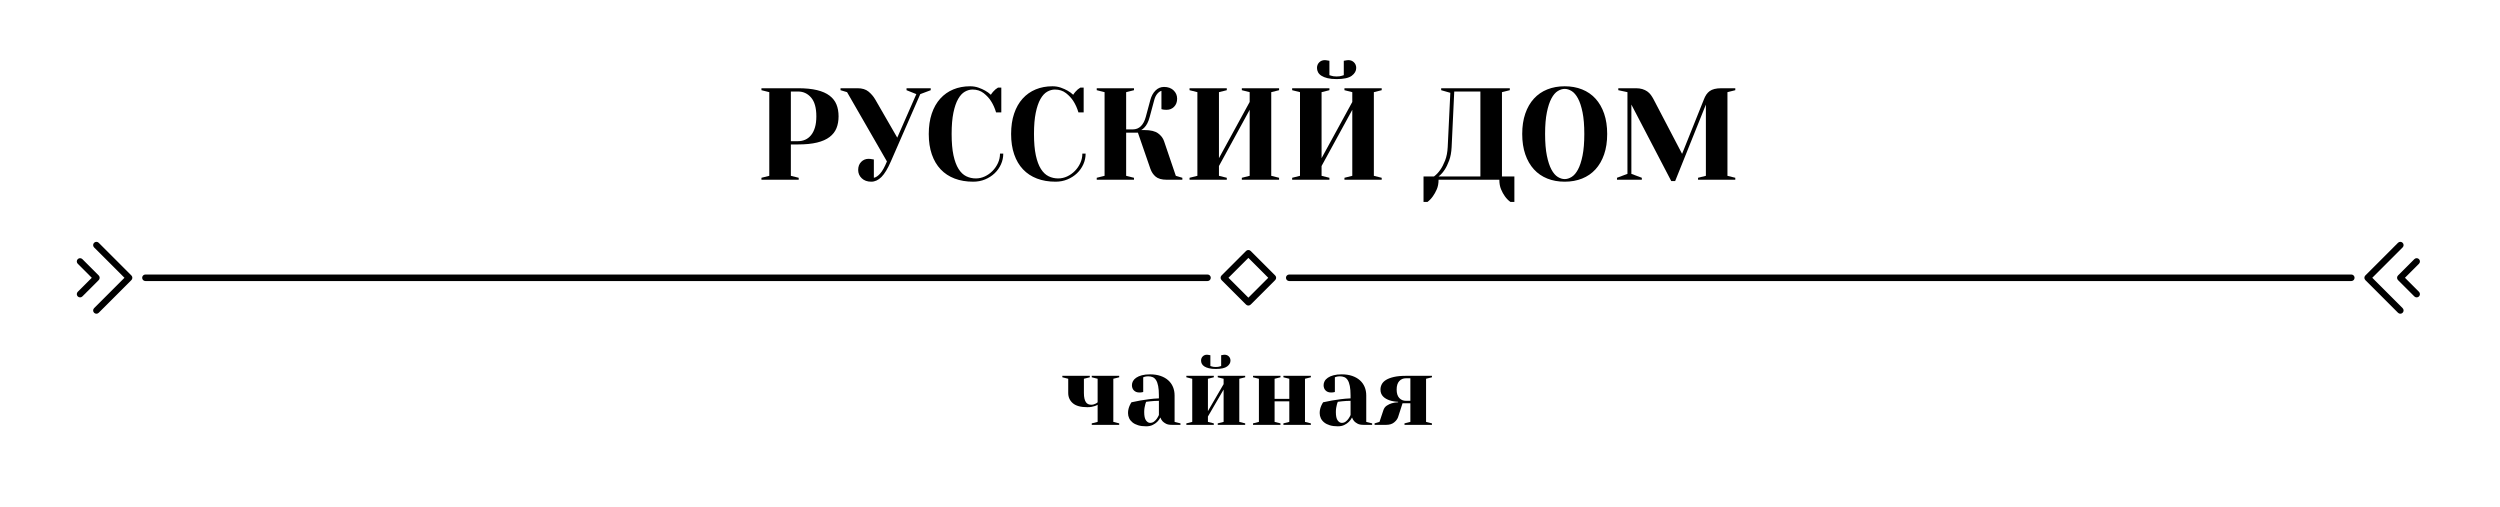
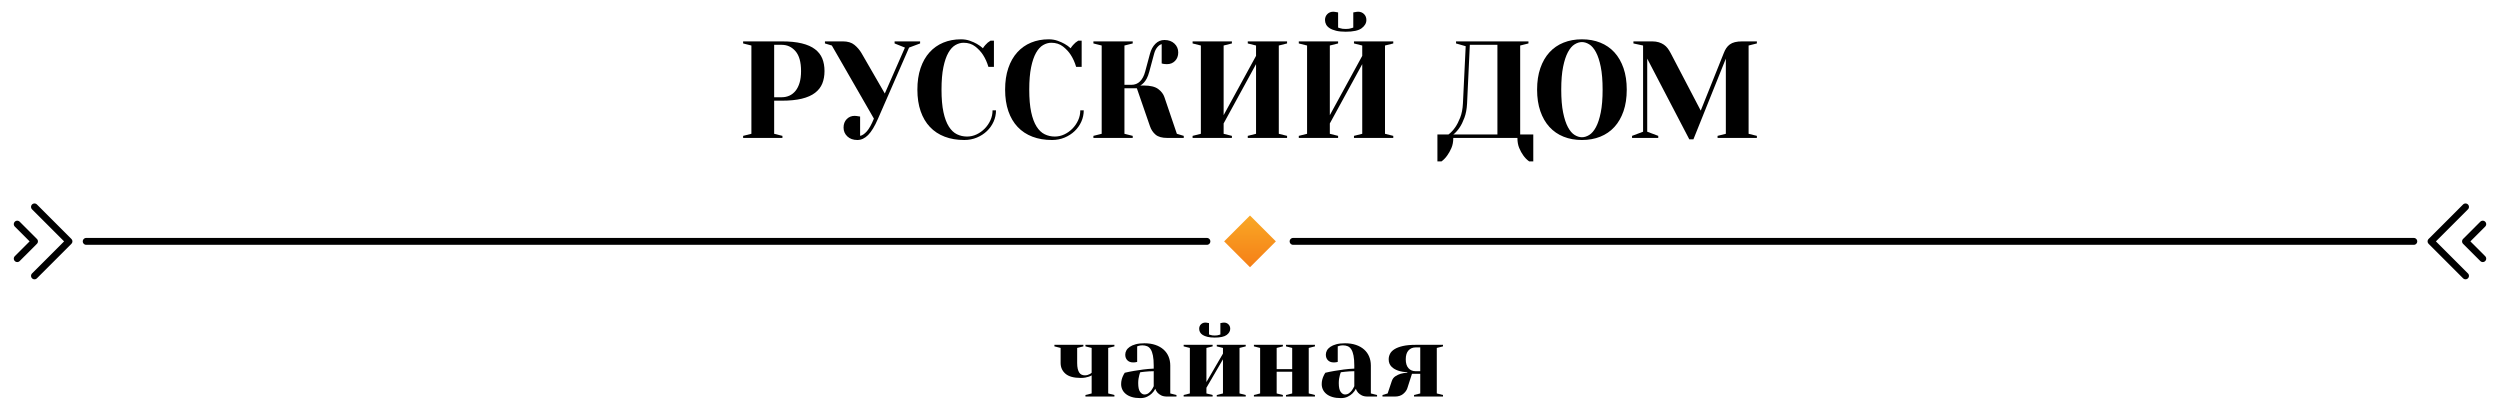
- <svg xmlns="http://www.w3.org/2000/svg" version="1.1" x="0px" y="0px" width="765px" height="155px" viewBox="0 0 765 155" enable-background="new 0 0 765 155" xml:space="preserve">
-   <g id="Слой_1">
-     <g>
-       <g>
-         <path d="M242.002,44.2v9.6l2.399,0.601V55h-11.399v-0.6l2.399-0.601V28.2     l-2.399-0.601V27h11.199c2.293,0,4.233,0.193,5.82,0.58     c1.586,0.387,2.866,0.953,3.84,1.699c0.973,0.748,1.674,1.647,2.1,2.701     c0.427,1.053,0.641,2.26,0.641,3.619c0,1.36-0.214,2.567-0.641,3.621     c-0.426,1.053-1.127,1.953-2.1,2.699c-0.974,0.747-2.254,1.314-3.84,1.7     c-1.587,0.387-3.527,0.58-5.82,0.58H242.002z M244.201,43.2     c0.801,0,1.541-0.153,2.221-0.46s1.273-0.773,1.779-1.4     c0.506-0.626,0.9-1.413,1.18-2.359c0.281-0.947,0.42-2.074,0.42-3.381     c0-2.586-0.533-4.5-1.6-5.74c-1.066-1.239-2.4-1.859-4-1.859h-2.199v15.2     H244.201z" />
-       </g>
-       <g>
-         <path d="M259.201,28.2l-2-0.601V27h5.199c1.414,0,2.533,0.34,3.361,1.02     c0.826,0.681,1.506,1.475,2.039,2.381l6.76,11.72l5.84-13.32l-3-1.2V27     h7.4v0.6l-3.199,1.2l-9,20.601c-0.961,2.213-1.92,3.8-2.881,4.76     c-0.959,0.96-2,1.439-3.119,1.439c-1.201,0-2.168-0.347-2.9-1.039     c-0.734-0.693-1.1-1.547-1.1-2.561s0.306-1.833,0.92-2.46     c0.613-0.626,1.373-0.94,2.279-0.94c0.213,0,0.406,0.014,0.58,0.041     c0.174,0.026,0.34,0.053,0.5,0.08c0.16,0.026,0.334,0.053,0.52,0.079v5.601     c0.613-0.106,1.261-0.541,1.941-1.301c0.68-0.76,1.365-1.992,2.059-3.699     L259.201,28.2z" />
-       </g>
-       <g>
-         <path d="M296.841,26.4c0.933,0,1.793,0.14,2.58,0.42     c0.786,0.279,1.46,0.58,2.021,0.9C302.107,28.094,302.693,28.52,303.201,29     c0.213-0.346,0.445-0.66,0.699-0.939c0.254-0.281,0.486-0.514,0.701-0.701     c0.266-0.213,0.532-0.399,0.799-0.56h1v7.601h-1.6     c-0.373-1.28-0.894-2.44-1.561-3.48c-0.56-0.88-1.307-1.686-2.239-2.42     c-0.935-0.732-2.067-1.1-3.399-1.1c-0.801,0-1.588,0.22-2.361,0.66     c-0.773,0.439-1.459,1.187-2.06,2.239c-0.6,1.054-1.079,2.454-1.44,4.2     c-0.359,1.747-0.539,3.914-0.539,6.5c0,2.613,0.186,4.787,0.56,6.52     c0.373,1.734,0.894,3.127,1.56,4.181c0.667,1.054,1.453,1.8,2.36,2.239     c0.906,0.44,1.88,0.66,2.921,0.66c0.959,0,1.879-0.206,2.76-0.619     c0.879-0.414,1.666-0.974,2.359-1.681c0.693-0.706,1.246-1.513,1.66-2.42     c0.413-0.906,0.62-1.866,0.62-2.88h1c0,1.146-0.233,2.24-0.7,3.279     c-0.467,1.041-1.113,1.955-1.939,2.74c-0.827,0.787-1.801,1.414-2.92,1.881     c-1.121,0.466-2.334,0.699-3.641,0.699c-2.107,0-4-0.32-5.68-0.959     c-1.68-0.641-3.107-1.58-4.28-2.82c-1.174-1.24-2.073-2.767-2.7-4.58     S284.201,43.347,284.201,41c0-2.346,0.307-4.426,0.92-6.24     c0.613-1.812,1.48-3.34,2.6-4.58c1.12-1.24,2.453-2.18,4-2.82     C293.268,26.721,294.975,26.4,296.841,26.4z" />
-       </g>
-       <g>
-         <path d="M322.041,26.4c0.934,0,1.793,0.14,2.58,0.42     c0.786,0.279,1.46,0.58,2.02,0.9C327.307,28.094,327.895,28.52,328.4,29     c0.214-0.346,0.447-0.66,0.701-0.939c0.252-0.281,0.486-0.514,0.699-0.701     c0.267-0.213,0.533-0.399,0.801-0.56h1v7.601h-1.601     c-0.374-1.28-0.894-2.44-1.56-3.48c-0.561-0.88-1.307-1.686-2.24-2.42     c-0.934-0.732-2.066-1.1-3.4-1.1c-0.8,0-1.586,0.22-2.359,0.66     c-0.773,0.439-1.461,1.187-2.061,2.239c-0.6,1.054-1.08,2.454-1.439,4.2     c-0.36,1.747-0.541,3.914-0.541,6.5c0,2.613,0.188,4.787,0.561,6.52     c0.373,1.734,0.893,3.127,1.561,4.181c0.666,1.054,1.453,1.8,2.359,2.239     c0.906,0.44,1.881,0.66,2.92,0.66c0.961,0,1.881-0.206,2.76-0.619     c0.881-0.414,1.667-0.974,2.36-1.681c0.693-0.706,1.247-1.513,1.66-2.42     c0.413-0.906,0.62-1.866,0.62-2.88h1c0,1.146-0.234,2.24-0.7,3.279     c-0.467,1.041-1.114,1.955-1.94,2.74c-0.826,0.787-1.799,1.414-2.92,1.881     c-1.119,0.466-2.334,0.699-3.64,0.699c-2.106,0-4-0.32-5.68-0.959     c-1.681-0.641-3.106-1.58-4.28-2.82s-2.074-2.767-2.699-4.58     c-0.627-1.813-0.941-3.894-0.941-6.24c0-2.346,0.307-4.426,0.921-6.24     c0.612-1.812,1.479-3.34,2.6-4.58s2.453-2.18,4-2.82     C318.467,26.721,320.174,26.4,322.041,26.4z" />
-       </g>
-       <g>
-         <path d="M350.201,39.8c1.893,0,3.293,0.341,4.199,1.021s1.507,1.474,1.801,2.38     l3.6,10.6l2,0.601V55h-4.8c-1.493,0-2.614-0.312-3.36-0.939     s-1.293-1.447-1.64-2.461l-3.8-11h-3.6v13.2l2.399,0.601V55h-11.399v-0.6     l2.399-0.601V28.2l-2.399-0.601V27h11.399v0.6l-2.399,0.601v11.399h2     c1.013,0,1.853-0.332,2.52-1C349.787,37.934,350.281,37,350.602,35.8l1.399-5.2     c0.32-1.199,0.847-2.166,1.58-2.899s1.606-1.101,2.62-1.101     c1.199,0,2.166,0.348,2.9,1.041c0.732,0.693,1.1,1.547,1.1,2.56     c0,1.014-0.307,1.833-0.92,2.46s-1.374,0.939-2.28,0.939     c-0.214,0-0.42-0.006-0.62-0.02c-0.199-0.014-0.367-0.033-0.5-0.061     c-0.187-0.025-0.347-0.066-0.48-0.119v-5.601     c-0.426,0.106-0.846,0.4-1.26,0.88c-0.413,0.48-0.727,1.12-0.939,1.92     l-1.4,5.2c-0.213,0.8-0.459,1.46-0.74,1.979     C350.781,38.3,350.494,38.707,350.201,39c-0.32,0.347-0.654,0.613-1,0.8H350.201     z" />
-       </g>
-       <g>
-         <path d="M364,27.6V27h11.4v0.6L373,28.2v20.2l9.4-17.2v-3L380,27.6V27     h11.4v0.6L389,28.2v25.6l2.4,0.601V55H380v-0.6l2.4-0.601V33.6     L373,50.8v3l2.4,0.601V55H364v-0.6l2.4-0.601V28.2L364,27.6z" />
-       </g>
-       <g>
-         <path d="M395.4,27.6V27h11.4v0.6l-2.4,0.601v20.2l9.4-17.2v-3     l-2.4-0.601V27h11.4v0.6l-2.4,0.601v25.6l2.4,0.601V55h-11.4v-0.6     l2.4-0.601V33.6l-9.4,17.2v3l2.4,0.601V55h-11.4v-0.6l2.4-0.601     V28.2L395.4,27.6z M409,23.4c0.693,0,1.233-0.074,1.621-0.221     c0.386-0.146,0.579-0.206,0.579-0.18v-4.4     c0.16-0.025,0.32-0.053,0.479-0.08c0.134-0.025,0.281-0.053,0.441-0.08     c0.159-0.025,0.319-0.039,0.479-0.039c0.692,0,1.267,0.227,1.72,0.68     S415,20.107,415,20.8c0,0.907-0.453,1.7-1.359,2.38     c-0.907,0.68-2.454,1.021-4.641,1.021c-1.094,0-2.02-0.093-2.779-0.28     c-0.76-0.186-1.381-0.434-1.86-0.74s-0.827-0.666-1.04-1.08     C403.106,21.688,403,21.254,403,20.8c0-0.692,0.227-1.267,0.68-1.72     s1.027-0.68,1.721-0.68c0.133,0,0.286,0.014,0.46,0.039     c0.173,0.027,0.326,0.055,0.46,0.08c0.16,0.027,0.32,0.055,0.48,0.08V23     c0-0.026,0.193,0.033,0.58,0.18C407.767,23.326,408.307,23.4,409,23.4z" />
-       </g>
-       <g>
-         <path d="M438.799,54c0.721-0.533,1.374-1.227,1.961-2.08     c0.506-0.72,0.986-1.652,1.439-2.8C442.652,47.974,442.92,46.6,443,45     l0.799-16.6L441,27.6V27h21v0.6l-2.4,0.601V54h3.8v7.8h-1.2     c-0.666-0.479-1.24-1.067-1.72-1.76c-0.427-0.587-0.813-1.294-1.16-2.12     S458.799,56.12,458.799,55h-18.6c0,1.12-0.18,2.094-0.539,2.92     c-0.361,0.826-0.754,1.533-1.181,2.12c-0.479,0.692-1.04,1.28-1.681,1.76     h-1.199V54H438.799z M444.199,45c-0.08,1.6-0.334,2.974-0.76,4.12     c-0.427,1.147-0.88,2.08-1.359,2.8c-0.561,0.854-1.188,1.547-1.881,2.08H453V28     h-8L444.199,45z" />
-       </g>
-       <g>
-         <path d="M491.799,41c0,2.347-0.312,4.427-0.939,6.24s-1.506,3.34-2.641,4.58     c-1.133,1.24-2.5,2.18-4.1,2.82c-1.6,0.639-3.373,0.959-5.32,0.959     c-1.946,0-3.719-0.32-5.319-0.959c-1.601-0.641-2.967-1.58-4.101-2.82     c-1.133-1.24-2.014-2.767-2.639-4.58c-0.627-1.813-0.941-3.894-0.941-6.24     c0-2.346,0.314-4.426,0.941-6.24c0.625-1.812,1.506-3.34,2.639-4.58     c1.134-1.24,2.5-2.18,4.101-2.82c1.601-0.639,3.373-0.959,5.319-0.959     c1.947,0,3.721,0.32,5.32,0.959C485.719,28,487.086,28.939,488.219,30.18     c1.135,1.24,2.014,2.768,2.641,4.58C491.486,36.574,491.799,38.654,491.799,41z      M484.799,41c0-2.641-0.18-4.846-0.539-6.62     c-0.359-1.772-0.826-3.192-1.4-4.26c-0.574-1.066-1.221-1.82-1.939-2.261     c-0.721-0.439-1.428-0.659-2.121-0.659s-1.399,0.22-2.119,0.659     c-0.721,0.44-1.367,1.194-1.939,2.261c-0.574,1.067-1.041,2.487-1.4,4.26     C472.979,36.154,472.799,38.359,472.799,41s0.181,4.847,0.541,6.62     c0.359,1.773,0.826,3.194,1.4,4.26c0.572,1.067,1.219,1.82,1.939,2.261     c0.72,0.439,1.426,0.659,2.119,0.659s1.4-0.22,2.121-0.659     c0.719-0.44,1.365-1.193,1.939-2.261c0.574-1.065,1.041-2.486,1.4-4.26     S484.799,43.641,484.799,41z" />
-       </g>
-       <g>
-         <path d="M531,27v0.6l-2.4,0.601v25.6L531,54.4V55h-11.4v-0.6L522,53.8V32     l-9.4,23.4h-1.2L499.199,32v21.2l3.2,1.2V55h-7.6v-0.6L498,53.2v-25     l-2.801-0.601V27h5.4c0.746,0,1.4,0.087,1.96,0.26     c0.56,0.174,1.053,0.407,1.48,0.7c0.426,0.294,0.793,0.647,1.1,1.06     c0.307,0.414,0.593,0.874,0.86,1.381l8.72,16.68l6.68-16.68     c0.213-0.561,0.46-1.047,0.74-1.461c0.28-0.412,0.62-0.766,1.02-1.06     c0.4-0.293,0.894-0.513,1.48-0.659C525.226,27.074,525.946,27,526.8,27H531z" />
-       </g>
-     </g>
-     <g>
-       <g>
-         <path d="M335.875,115.9l-1.799-0.45V115h8.399v0.45l-1.8,0.45v13.199     l1.8,0.45V130h-8.399v-0.45l1.799-0.45v-5.25     c-0.24,0.16-0.52,0.291-0.84,0.391c-0.279,0.1-0.615,0.186-1.005,0.255     c-0.39,0.07-0.825,0.104-1.305,0.104c-2.021,0-3.501-0.404-4.44-1.215     C327.346,122.575,326.875,121.53,326.875,120.25v-4.35l-1.799-0.45V115h8.399v0.45     l-1.8,0.45V120.25c0,0.68,0.055,1.25,0.164,1.71     c0.11,0.46,0.26,0.83,0.451,1.11c0.189,0.279,0.424,0.479,0.705,0.6     c0.279,0.12,0.589,0.18,0.93,0.18c0.26,0,0.51-0.034,0.75-0.104     c0.24-0.069,0.449-0.155,0.63-0.255c0.22-0.1,0.409-0.23,0.569-0.391     V115.9z" />
-       </g>
-       <g>
-         <path d="M351.926,114.55c1.199,0,2.265,0.161,3.194,0.479     c0.931,0.32,1.715,0.766,2.354,1.336c0.641,0.57,1.125,1.25,1.455,2.039     c0.33,0.791,0.496,1.656,0.496,2.596v8.1l1.799,0.45V130h-2.699     c-0.721,0-1.301-0.115-1.74-0.346c-0.439-0.229-0.79-0.484-1.05-0.764     c-0.3-0.34-0.521-0.721-0.66-1.141c-0.261,0.521-0.59,0.971-0.989,1.35     c-0.341,0.341-0.791,0.65-1.351,0.93c-0.56,0.281-1.229,0.421-2.011,0.421     c-0.939,0-1.754-0.104-2.444-0.315c-0.69-0.21-1.265-0.5-1.726-0.869     c-0.459-0.371-0.805-0.801-1.034-1.291c-0.23-0.489-0.345-1.015-0.345-1.574     c0-0.461,0.049-0.885,0.149-1.275s0.22-0.734,0.36-1.035     c0.16-0.359,0.34-0.689,0.539-0.99c0.841-0.199,1.73-0.379,2.671-0.539     c0.8-0.141,1.7-0.275,2.7-0.406c1-0.129,2.01-0.214,3.029-0.254V121     c0-1.16-0.074-2.119-0.225-2.88c-0.15-0.76-0.365-1.36-0.645-1.8     c-0.281-0.439-0.626-0.745-1.035-0.916c-0.41-0.169-0.875-0.254-1.396-0.254     c-0.22,0-0.42,0.015-0.601,0.045c-0.18,0.029-0.34,0.064-0.479,0.104     c-0.16,0.06-0.3,0.11-0.42,0.15v4.5     c-0.14,0.04-0.271,0.07-0.39,0.09c-0.12,0.021-0.246,0.035-0.375,0.045     c-0.131,0.011-0.275,0.015-0.436,0.015c-0.68,0-1.225-0.205-1.635-0.615     c-0.41-0.409-0.615-0.954-0.615-1.635c0-0.42,0.105-0.824,0.315-1.215     c0.21-0.39,0.54-0.739,0.989-1.05c0.451-0.31,1.025-0.56,1.726-0.75     S350.945,114.55,351.926,114.55z M350.725,122.95     c-0.119,0.26-0.22,0.56-0.299,0.899c-0.08,0.281-0.15,0.611-0.211,0.99     c-0.06,0.381-0.09,0.801-0.09,1.26c0,1.2,0.186,2.051,0.555,2.551     c0.371,0.5,0.785,0.75,1.246,0.75c0.459,0,0.854-0.125,1.185-0.375     s0.604-0.525,0.825-0.825c0.26-0.36,0.49-0.761,0.689-1.2v-4.35     c-0.46,0-0.92,0.015-1.38,0.045c-0.46,0.029-0.88,0.064-1.26,0.104     C351.545,122.859,351.125,122.91,350.725,122.95z" />
-       </g>
-       <g>
-         <path d="M372.625,115.45V115h8.4v0.45l-1.801,0.45v13.199l1.801,0.45V130H372.625     v-0.45l1.801-0.45v-9.899l-4.801,8.25v1.649l1.801,0.45V130h-8.4v-0.45     l1.8-0.45v-13.199l-1.8-0.45V115h8.4v0.45L369.625,115.9v9.899l4.801-8.25     v-1.649L372.625,115.45z M372.025,112.3c0.52,0,0.925-0.055,1.215-0.165     c0.289-0.109,0.436-0.154,0.436-0.135v-3.3     c0.119-0.021,0.239-0.04,0.359-0.06c0.1-0.021,0.21-0.041,0.33-0.061     s0.24-0.03,0.359-0.03c0.521,0,0.95,0.171,1.291,0.511     c0.34,0.34,0.51,0.77,0.51,1.289c0,0.681-0.34,1.275-1.02,1.785     c-0.681,0.51-1.841,0.766-3.48,0.766c-0.82,0-1.516-0.07-2.085-0.211     c-0.57-0.139-1.035-0.324-1.396-0.555c-0.359-0.229-0.62-0.5-0.779-0.81     c-0.16-0.31-0.24-0.635-0.24-0.976c0-0.52,0.17-0.949,0.51-1.289     s0.77-0.511,1.29-0.511c0.1,0,0.215,0.011,0.345,0.03     s0.245,0.04,0.346,0.061c0.119,0.02,0.24,0.039,0.359,0.06V112     c0-0.02,0.145,0.025,0.436,0.135C371.1,112.245,371.505,112.3,372.025,112.3     z" />
-       </g>
-       <g>
-         <path d="M392.725,115.45V115H401.125v0.45l-1.8,0.45v13.199l1.8,0.45V130h-8.4     v-0.45l1.801-0.45v-6.3h-4.5v6.3l1.8,0.45V130h-8.399v-0.45l1.799-0.45     v-13.199l-1.799-0.45V115h8.399v0.45l-1.8,0.45v6.149h4.5v-6.149     L392.725,115.45z" />
-       </g>
-       <g>
-         <path d="M410.574,114.55c1.201,0,2.266,0.161,3.195,0.479     c0.93,0.32,1.715,0.766,2.355,1.336c0.64,0.57,1.125,1.25,1.455,2.039     c0.33,0.791,0.494,1.656,0.494,2.596v8.1l1.801,0.45V130h-2.7     c-0.72,0-1.3-0.115-1.74-0.346c-0.44-0.229-0.79-0.484-1.05-0.764     c-0.301-0.34-0.521-0.721-0.66-1.141c-0.26,0.521-0.59,0.971-0.99,1.35     c-0.34,0.341-0.79,0.65-1.35,0.93c-0.561,0.281-1.23,0.421-2.01,0.421     c-0.94,0-1.756-0.104-2.445-0.315c-0.689-0.21-1.266-0.5-1.725-0.869     c-0.461-0.371-0.806-0.801-1.035-1.291c-0.23-0.489-0.346-1.015-0.346-1.574     c0-0.461,0.051-0.885,0.15-1.275s0.22-0.734,0.359-1.035     c0.16-0.359,0.34-0.689,0.541-0.99c0.84-0.199,1.729-0.379,2.67-0.539     c0.799-0.141,1.699-0.275,2.699-0.406c1-0.129,2.011-0.214,3.031-0.254V121     c0-1.16-0.076-2.119-0.226-2.88c-0.149-0.76-0.365-1.36-0.646-1.8     c-0.279-0.439-0.625-0.745-1.035-0.916c-0.41-0.169-0.875-0.254-1.395-0.254     c-0.221,0-0.42,0.015-0.6,0.045c-0.18,0.029-0.341,0.064-0.48,0.104     c-0.16,0.06-0.3,0.11-0.42,0.15v4.5c-0.141,0.04-0.27,0.07-0.391,0.09     c-0.119,0.021-0.244,0.035-0.375,0.045c-0.129,0.011-0.274,0.015-0.434,0.015     c-0.681,0-1.227-0.205-1.636-0.615c-0.41-0.409-0.614-0.954-0.614-1.635     c0-0.42,0.104-0.824,0.314-1.215c0.21-0.39,0.54-0.739,0.99-1.05     c0.449-0.31,1.024-0.56,1.725-0.75     C408.754,114.645,409.595,114.55,410.574,114.55z M409.375,122.95     c-0.12,0.26-0.221,0.56-0.301,0.899c-0.08,0.281-0.149,0.611-0.209,0.99     c-0.061,0.381-0.09,0.801-0.09,1.26c0,1.2,0.184,2.051,0.555,2.551     c0.369,0.5,0.784,0.75,1.244,0.75c0.461,0,0.855-0.125,1.186-0.375     s0.604-0.525,0.824-0.825c0.26-0.36,0.49-0.761,0.691-1.2v-4.35     c-0.461,0-0.921,0.015-1.381,0.045c-0.46,0.029-0.881,0.064-1.26,0.104     C410.194,122.859,409.774,122.91,409.375,122.95z" />
-       </g>
-       <g>
-         <path d="M427.824,122.95c-1-0.04-1.9-0.2-2.699-0.479     c-0.341-0.121-0.671-0.271-0.99-0.451c-0.32-0.18-0.61-0.399-0.87-0.66     c-0.261-0.26-0.465-0.564-0.615-0.914c-0.149-0.35-0.225-0.766-0.225-1.245     c0-0.56,0.13-1.095,0.39-1.604c0.26-0.511,0.695-0.955,1.305-1.336     c0.61-0.379,1.415-0.685,2.416-0.914c1-0.23,2.229-0.346,3.689-0.346h7.95     v0.45L436.375,115.9v13.199l1.8,0.45V130h-8.4v-0.45l1.8-0.45v-5.699     h-2.399l-1.351,4.199C427.625,128.2,427.219,128.75,426.609,129.25s-1.405,0.75-2.385,0.75     H420.625v-0.45l1.5-0.45L423.324,125.5c0.2-0.6,0.545-1.061,1.035-1.38     s0.995-0.56,1.516-0.72c0.6-0.18,1.25-0.28,1.949-0.301V122.95z      M431.574,122.65V115.75h-1.35c-0.84,0-1.525,0.29-2.055,0.87     c-0.53,0.58-0.795,1.44-0.795,2.58s0.265,2,0.795,2.579     c0.529,0.581,1.215,0.871,2.055,0.871H431.574z" />
-       </g>
-     </g>
-     <g>
-       <path d="M734.5,96c-0.256,0-0.512-0.098-0.707-0.293l-10-10    c-0.391-0.391-0.391-1.023,0-1.414l10-10c0.391-0.391,1.023-0.391,1.414,0    s0.391,1.023,0,1.414L725.914,85l9.293,9.293c0.391,0.391,0.391,1.023,0,1.414    C735.012,95.902,734.756,96,734.5,96z" />
-     </g>
-     <g>
-       <path d="M369.5,86h-325c-0.553,0-1-0.447-1-1s0.447-1,1-1h325c0.553,0,1,0.447,1,1S370.053,86,369.5,86z" />
-     </g>
-     <g>
-       <path d="M719.5,86h-325c-0.553,0-1-0.447-1-1s0.447-1,1-1h325c0.553,0,1,0.447,1,1S720.053,86,719.5,86z" />
-     </g>
-     <g>
-       <path d="M29.5,96.001c-0.256,0-0.512-0.098-0.707-0.293    c-0.391-0.391-0.391-1.023,0-1.414l9.293-9.293l-9.293-9.293    c-0.391-0.391-0.391-1.023,0-1.414s1.023-0.391,1.414,0l10,10    c0.391,0.391,0.391,1.023,0,1.414l-10,10C30.012,95.903,29.756,96.001,29.5,96.001z" />
-     </g>
-     <g>
-       <path d="M739.5,91c-0.256,0-0.512-0.098-0.707-0.293l-5-5c-0.391-0.391-0.391-1.023,0-1.414    l5-5c0.391-0.391,1.023-0.391,1.414,0s0.391,1.023,0,1.414L735.914,85l4.293,4.293    c0.391,0.391,0.391,1.023,0,1.414C740.012,90.902,739.756,91,739.5,91z" />
-     </g>
-     <g>
-       <path d="M24.5,91c-0.256,0-0.512-0.098-0.707-0.293c-0.391-0.391-0.391-1.023,0-1.414    L28.086,85l-4.293-4.293c-0.391-0.391-0.391-1.023,0-1.414s1.023-0.391,1.414,0l5,5    c0.391,0.391,0.391,1.023,0,1.414l-5,5C25.012,90.902,24.756,91,24.5,91z" />
-     </g>
-     <g>
-       <path d="M382,93.5c-0.256,0-0.512-0.098-0.707-0.293l-7.5-7.5    c-0.391-0.391-0.391-1.023,0-1.414l7.5-7.5c0.391-0.391,1.023-0.391,1.414,0l7.5,7.5    c0.391,0.391,0.391,1.023,0,1.414l-7.5,7.5C382.512,93.402,382.256,93.5,382,93.5z M375.914,85    L382,91.086L388.086,85L382,78.914L375.914,85z" />
-     </g>
+ <svg xmlns="http://www.w3.org/2000/svg" version="1.1" id="Слой_1" x="0px" y="0px" width="725px" height="120px" viewBox="0 0 725 120" enable-background="new 0 0 725 120" xml:space="preserve">
+   <g>
+     <path d="M224.506,29.2v9.6l2.399,0.6V40h-11.399v-0.6l2.399-0.6V13.2   l-2.399-0.6V12h11.199c2.293,0,4.233,0.194,5.82,0.58   c1.586,0.387,2.866,0.954,3.84,1.7c0.973,0.747,1.674,1.647,2.1,2.7   c0.427,1.054,0.641,2.26,0.641,3.62s-0.214,2.567-0.641,3.62   c-0.426,1.054-1.127,1.954-2.1,2.7c-0.974,0.747-2.254,1.314-3.84,1.7   c-1.587,0.387-3.527,0.58-5.82,0.58H224.506z M226.705,28.2   c0.801,0,1.541-0.153,2.221-0.46s1.273-0.773,1.779-1.4   c0.506-0.626,0.9-1.413,1.18-2.36c0.281-0.946,0.42-2.073,0.42-3.38   c0-2.586-0.533-4.5-1.6-5.74c-1.066-1.24-2.4-1.86-4-1.86h-2.199v15.2   H226.705z" />
+     <path d="M241.232,13.2l-2-0.6V12h5.2c1.413,0,2.533,0.34,3.36,1.02   c0.826,0.68,1.506,1.474,2.04,2.38l6.76,11.72l5.84-13.32l-3-1.2V12   h7.4v0.6l-3.2,1.2l-9,20.6c-0.96,2.214-1.92,3.8-2.88,4.76   s-2,1.44-3.12,1.44c-1.2,0-2.167-0.347-2.9-1.04   c-0.733-0.693-1.1-1.546-1.1-2.56c0-1.013,0.307-1.833,0.92-2.46   c0.613-0.626,1.373-0.94,2.28-0.94c0.213,0,0.406,0.014,0.579,0.04   c0.174,0.027,0.341,0.054,0.5,0.08c0.16,0.027,0.334,0.054,0.521,0.08v5.6   c0.613-0.106,1.261-0.54,1.94-1.3c0.68-0.76,1.366-1.993,2.06-3.7   L241.232,13.2z" />
+     <path d="M278.68,11.4c0.934,0,1.793,0.14,2.58,0.42   c0.787,0.28,1.461,0.58,2.021,0.9C283.946,13.094,284.533,13.52,285.04,14   c0.214-0.346,0.446-0.66,0.7-0.94c0.253-0.28,0.486-0.513,0.7-0.7   c0.267-0.213,0.532-0.4,0.8-0.56h1v7.6h-1.6   c-0.374-1.28-0.895-2.44-1.561-3.48c-0.561-0.88-1.307-1.686-2.24-2.42   c-0.934-0.733-2.066-1.1-3.399-1.1c-0.8,0-1.587,0.22-2.36,0.66   s-1.46,1.187-2.061,2.24c-0.6,1.054-1.079,2.454-1.439,4.2   c-0.359,1.747-0.54,3.914-0.54,6.5c0,2.614,0.187,4.787,0.56,6.52   c0.373,1.734,0.894,3.127,1.561,4.18c0.666,1.054,1.453,1.8,2.359,2.24   s1.881,0.66,2.921,0.66c0.96,0,1.88-0.207,2.76-0.62   c0.88-0.413,1.667-0.973,2.36-1.68c0.693-0.706,1.246-1.513,1.66-2.42   c0.412-0.906,0.619-1.866,0.619-2.88h1c0,1.147-0.233,2.24-0.699,3.28   c-0.467,1.04-1.114,1.954-1.94,2.74c-0.827,0.787-1.8,1.414-2.92,1.88   s-2.334,0.7-3.64,0.7c-2.107,0-4-0.32-5.68-0.96   c-1.681-0.64-3.107-1.58-4.281-2.82c-1.174-1.24-2.073-2.766-2.699-4.58   c-0.627-1.813-0.94-3.894-0.94-6.24c0-2.346,0.307-4.426,0.921-6.24   c0.612-1.813,1.479-3.34,2.6-4.58c1.119-1.24,2.453-2.18,4-2.82   C275.106,11.72,276.813,11.4,278.68,11.4z" />
+     <path d="M304.124,11.4c0.933,0,1.793,0.14,2.58,0.42   c0.786,0.28,1.46,0.58,2.021,0.9C309.391,13.094,309.977,13.52,310.484,14   c0.213-0.346,0.445-0.66,0.699-0.94c0.254-0.28,0.486-0.513,0.701-0.7   c0.266-0.213,0.532-0.4,0.799-0.56h1v7.6h-1.6   c-0.373-1.28-0.894-2.44-1.561-3.48c-0.56-0.88-1.307-1.686-2.239-2.42   c-0.935-0.733-2.067-1.1-3.399-1.1c-0.801,0-1.588,0.22-2.361,0.66   s-1.459,1.187-2.06,2.24c-0.6,1.054-1.079,2.454-1.44,4.2   c-0.359,1.747-0.539,3.914-0.539,6.5c0,2.614,0.186,4.787,0.56,6.52   c0.373,1.734,0.894,3.127,1.56,4.18c0.667,1.054,1.453,1.8,2.36,2.24   c0.906,0.44,1.88,0.66,2.921,0.66c0.959,0,1.879-0.207,2.76-0.62   c0.879-0.413,1.666-0.973,2.359-1.68c0.693-0.706,1.246-1.513,1.66-2.42   c0.413-0.906,0.62-1.866,0.62-2.88h1c0,1.147-0.233,2.24-0.7,3.28   c-0.467,1.04-1.113,1.954-1.939,2.74c-0.827,0.787-1.801,1.414-2.92,1.88   c-1.121,0.466-2.334,0.7-3.641,0.7c-2.107,0-4-0.32-5.68-0.96   C297.725,39,296.297,38.06,295.124,36.82c-1.174-1.24-2.073-2.766-2.7-4.58   S291.484,28.347,291.484,26c0-2.346,0.307-4.426,0.92-6.24   c0.613-1.813,1.48-3.34,2.6-4.58c1.12-1.24,2.453-2.18,4-2.82   C300.551,11.72,302.258,11.4,304.124,11.4z" />
+     <path d="M331.688,24.8c1.894,0,3.293,0.34,4.2,1.02   c0.906,0.68,1.507,1.474,1.8,2.38l3.601,10.6l2,0.6V40h-4.8   c-1.494,0-2.614-0.313-3.36-0.94c-0.747-0.626-1.294-1.446-1.64-2.46   l-3.801-11h-3.6v13.2l2.4,0.6V40h-11.4v-0.6l2.4-0.6V13.2   l-2.4-0.6V12h11.4v0.6l-2.4,0.6v11.4h2c1.014,0,1.854-0.333,2.52-1   c0.666-0.667,1.16-1.6,1.48-2.8l1.4-5.2   c0.32-1.2,0.846-2.167,1.58-2.9c0.732-0.733,1.605-1.1,2.619-1.1   c1.2,0,2.166,0.347,2.9,1.04c0.732,0.694,1.1,1.547,1.1,2.56   c0,1.014-0.307,1.833-0.92,2.46c-0.613,0.627-1.373,0.94-2.279,0.94   c-0.215,0-0.42-0.006-0.621-0.02c-0.199-0.013-0.366-0.033-0.5-0.06   c-0.186-0.026-0.346-0.066-0.479-0.12v-5.6   c-0.427,0.107-0.847,0.4-1.26,0.88s-0.728,1.12-0.94,1.92l-1.399,5.2   c-0.214,0.8-0.46,1.46-0.74,1.98S331.98,23.707,331.688,24   c-0.32,0.347-0.653,0.614-1,0.8H331.688z" />
+     <path d="M345.852,12.6V12h11.4v0.6l-2.4,0.6v20.2l9.4-17.2v-3   l-2.4-0.6V12h11.4v0.6l-2.4,0.6v25.6l2.4,0.6V40h-11.4v-0.6   l2.4-0.6v-20.2l-9.4,17.2v3l2.4,0.6V40h-11.4v-0.6l2.4-0.6   V13.2L345.852,12.6z" />
+     <path d="M376.65,12.6V12h11.4v0.6l-2.4,0.6v20.2l9.4-17.2v-3   l-2.4-0.6V12h11.4v0.6l-2.4,0.6v25.6l2.4,0.6V40h-11.4v-0.6   l2.4-0.6v-20.2l-9.4,17.2v3l2.4,0.6V40h-11.4v-0.6l2.4-0.6   V13.2L376.65,12.6z M390.251,8.4c0.692,0,1.233-0.073,1.62-0.22   S392.451,7.974,392.451,8V3.6c0.16-0.026,0.32-0.053,0.479-0.08   c0.134-0.026,0.28-0.053,0.44-0.08c0.16-0.026,0.32-0.04,0.48-0.04   c0.692,0,1.266,0.227,1.719,0.68c0.453,0.454,0.681,1.027,0.681,1.72   c0,0.907-0.454,1.7-1.36,2.38c-0.906,0.68-2.453,1.02-4.64,1.02   c-1.094,0-2.021-0.093-2.78-0.28c-0.76-0.186-1.38-0.433-1.859-0.74   c-0.48-0.307-0.827-0.667-1.041-1.08c-0.213-0.413-0.319-0.846-0.319-1.3   c0-0.693,0.226-1.266,0.68-1.72c0.453-0.453,1.026-0.68,1.72-0.68   c0.134,0,0.287,0.014,0.461,0.04c0.173,0.027,0.326,0.054,0.459,0.08   c0.16,0.027,0.32,0.054,0.48,0.08V8c0-0.026,0.193,0.034,0.58,0.18   S389.557,8.4,390.251,8.4z" />
+     <path d="M420.051,39c0.72-0.533,1.373-1.226,1.959-2.08   c0.507-0.72,0.986-1.653,1.441-2.8C423.904,32.974,424.17,31.6,424.25,30   l0.801-16.6L422.25,12.6V12h21v0.6l-2.399,0.6V39h3.8v7.8h-1.199   c-0.668-0.48-1.24-1.067-1.721-1.76c-0.427-0.587-0.814-1.294-1.16-2.12   c-0.347-0.827-0.52-1.8-0.52-2.92h-18.6c0,1.12-0.181,2.093-0.541,2.92   c-0.359,0.826-0.754,1.533-1.18,2.12c-0.48,0.693-1.04,1.28-1.68,1.76   h-1.2V39H420.051z M425.451,30c-0.08,1.6-0.334,2.974-0.761,4.12   c-0.427,1.147-0.88,2.08-1.36,2.8c-0.56,0.854-1.187,1.547-1.879,2.08   H434.25V13h-8L425.451,30z" />
+     <path d="M471.758,26c0,2.347-0.312,4.427-0.939,6.24s-1.506,3.34-2.641,4.58   c-1.133,1.24-2.5,2.18-4.1,2.82c-1.6,0.64-3.373,0.96-5.32,0.96   c-1.946,0-3.719-0.32-5.319-0.96c-1.601-0.64-2.967-1.58-4.101-2.82   c-1.133-1.24-2.014-2.766-2.639-4.58c-0.627-1.813-0.941-3.894-0.941-6.24   c0-2.346,0.314-4.426,0.941-6.24c0.625-1.813,1.506-3.34,2.639-4.58   c1.134-1.24,2.5-2.18,4.101-2.82c1.601-0.64,3.373-0.96,5.319-0.96   c1.947,0,3.721,0.32,5.32,0.96c1.6,0.64,2.967,1.58,4.1,2.82   c1.135,1.24,2.014,2.767,2.641,4.58C471.445,21.574,471.758,23.654,471.758,26z    M464.758,26c0-2.64-0.18-4.846-0.539-6.62   c-0.359-1.773-0.826-3.193-1.4-4.26c-0.574-1.066-1.221-1.82-1.939-2.26   c-0.721-0.44-1.428-0.66-2.121-0.66s-1.399,0.22-2.119,0.66   c-0.721,0.44-1.367,1.194-1.939,2.26c-0.574,1.067-1.041,2.487-1.4,4.26   c-0.36,1.774-0.541,3.98-0.541,6.62s0.181,4.847,0.541,6.62   c0.359,1.773,0.826,3.194,1.4,4.26c0.572,1.067,1.219,1.82,1.939,2.26   c0.72,0.44,1.426,0.66,2.119,0.66s1.4-0.22,2.121-0.66   c0.719-0.44,1.365-1.193,1.939-2.26c0.574-1.066,1.041-2.486,1.4-4.26   S464.758,28.64,464.758,26z" />
+     <path d="M509.494,12v0.6l-2.4,0.6v25.6l2.4,0.6V40H498.094v-0.6   l2.4-0.6V17L491.094,40.4h-1.199L477.693,17v21.2l3.201,1.2V40h-7.6v-0.6   l3.199-1.2v-25l-2.801-0.6V12h5.4c0.746,0,1.4,0.087,1.961,0.26   c0.559,0.174,1.053,0.407,1.48,0.7c0.426,0.294,0.793,0.647,1.1,1.06   c0.307,0.414,0.592,0.874,0.859,1.38l8.721,16.68l6.68-16.68   c0.213-0.56,0.459-1.046,0.74-1.46c0.279-0.413,0.619-0.766,1.02-1.06   c0.4-0.293,0.893-0.513,1.48-0.66C503.721,12.074,504.441,12,505.295,12H509.494z" />
  </g>
-   <g id="specctr" display="none">
-     <g id="Text_Properties" display="inline">
- 	</g>
-     <g id="Dimensions" display="inline">
- 	</g>
-     <g id="Object_Properties" display="inline">
- 	</g>
+   <g>
+     <path d="M316.579,100.9l-1.8-0.45V100h8.4v0.45l-1.801,0.45v13.2l1.801,0.45   V115h-8.4v-0.45l1.8-0.45v-5.25c-0.24,0.16-0.521,0.29-0.84,0.39   c-0.28,0.1-0.615,0.185-1.005,0.255c-0.391,0.07-0.825,0.105-1.305,0.105   c-2.021,0-3.501-0.405-4.44-1.215c-0.94-0.81-1.41-1.854-1.41-3.135v-4.35   l-1.8-0.45V100h8.4v0.45l-1.801,0.45V105.25c0,0.68,0.055,1.25,0.165,1.71   c0.11,0.46,0.26,0.83,0.45,1.11c0.189,0.28,0.425,0.48,0.705,0.6   c0.279,0.12,0.59,0.18,0.93,0.18c0.26,0,0.51-0.035,0.75-0.105   c0.24-0.07,0.45-0.155,0.631-0.255c0.219-0.1,0.409-0.23,0.569-0.39   V100.9z" />
+     <path d="M331.879,99.55c1.2,0,2.266,0.161,3.195,0.48   c0.93,0.32,1.715,0.765,2.354,1.335c0.64,0.57,1.125,1.25,1.455,2.04   c0.33,0.791,0.495,1.655,0.495,2.595v8.1l1.8,0.45V115h-2.7   c-0.72,0-1.3-0.115-1.74-0.345c-0.439-0.229-0.789-0.484-1.049-0.765   c-0.301-0.34-0.521-0.72-0.66-1.14c-0.261,0.521-0.59,0.97-0.99,1.35   c-0.34,0.34-0.791,0.65-1.35,0.93c-0.561,0.28-1.23,0.42-2.011,0.42   c-0.94,0-1.755-0.105-2.444-0.315c-0.69-0.21-1.266-0.5-1.726-0.87   s-0.806-0.8-1.034-1.29c-0.23-0.49-0.346-1.015-0.346-1.575   c0-0.46,0.05-0.885,0.15-1.275c0.1-0.39,0.219-0.735,0.359-1.035   c0.16-0.36,0.34-0.69,0.54-0.99c0.841-0.2,1.729-0.38,2.671-0.54   c0.799-0.14,1.699-0.275,2.699-0.405c1-0.129,2.01-0.214,3.03-0.255V106   c0-1.16-0.075-2.12-0.226-2.88c-0.149-0.76-0.365-1.36-0.645-1.8   c-0.28-0.439-0.625-0.745-1.035-0.915c-0.41-0.169-0.875-0.255-1.395-0.255   c-0.221,0-0.42,0.015-0.601,0.045c-0.18,0.03-0.341,0.065-0.479,0.105   c-0.16,0.06-0.301,0.11-0.42,0.15v4.5c-0.141,0.04-0.271,0.07-0.391,0.09   c-0.119,0.02-0.245,0.035-0.375,0.045c-0.13,0.01-0.275,0.015-0.435,0.015   c-0.681,0-1.226-0.205-1.636-0.615c-0.41-0.41-0.614-0.955-0.614-1.635   c0-0.42,0.104-0.825,0.315-1.215c0.209-0.39,0.539-0.739,0.989-1.05   c0.45-0.31,1.024-0.56,1.726-0.75C330.059,99.645,330.898,99.55,331.879,99.55z    M330.679,107.95c-0.12,0.26-0.22,0.56-0.3,0.9   c-0.08,0.28-0.15,0.61-0.21,0.99c-0.06,0.38-0.09,0.8-0.09,1.26   c0,1.2,0.185,2.05,0.555,2.55c0.37,0.5,0.784,0.75,1.245,0.75   c0.46,0,0.855-0.125,1.186-0.375c0.33-0.25,0.604-0.525,0.824-0.825   c0.26-0.36,0.49-0.76,0.69-1.2v-4.35c-0.46,0-0.921,0.015-1.38,0.045   c-0.461,0.03-0.881,0.065-1.26,0.105   C331.498,107.86,331.078,107.91,330.679,107.95z" />
+     <path d="M352.861,100.45V100h8.4v0.45l-1.801,0.45v13.2l1.801,0.45V115h-8.4   v-0.45l1.8-0.45v-9.9l-4.8,8.25v1.65l1.8,0.45V115h-8.399v-0.45   l1.799-0.45v-13.2l-1.799-0.45V100h8.399v0.45l-1.8,0.45v9.9l4.8-8.25   v-1.65L352.861,100.45z M352.262,97.3c0.52,0,0.924-0.055,1.215-0.165   c0.289-0.109,0.435-0.154,0.435-0.135v-3.3   c0.12-0.02,0.239-0.04,0.36-0.06c0.1-0.02,0.209-0.04,0.33-0.06   c0.119-0.02,0.239-0.03,0.359-0.03c0.52,0,0.949,0.17,1.29,0.51   c0.34,0.34,0.511,0.77,0.511,1.29c0,0.68-0.341,1.275-1.021,1.785   c-0.681,0.51-1.841,0.765-3.479,0.765c-0.82,0-1.516-0.07-2.086-0.21   c-0.57-0.14-1.035-0.325-1.395-0.555c-0.36-0.229-0.621-0.5-0.78-0.81   c-0.16-0.31-0.239-0.635-0.239-0.975c0-0.52,0.169-0.95,0.51-1.29   c0.34-0.34,0.77-0.51,1.289-0.51c0.1,0,0.215,0.011,0.346,0.03   c0.129,0.02,0.244,0.04,0.345,0.06c0.12,0.02,0.24,0.04,0.36,0.06V97   c0-0.02,0.145,0.025,0.435,0.135C351.336,97.245,351.74,97.3,352.262,97.3z" />
+     <path d="M372.934,100.45V100h8.4v0.45l-1.801,0.45v13.2l1.801,0.45V115h-8.4   v-0.45l1.8-0.45v-6.3h-4.5v6.3l1.8,0.45V115h-8.399v-0.45l1.8-0.45   v-13.2l-1.8-0.45V100h8.399v0.45l-1.8,0.45v6.15h4.5v-6.15L372.934,100.45z   " />
+     <path d="M390.049,99.55c1.199,0,2.265,0.161,3.194,0.48   c0.931,0.32,1.715,0.765,2.354,1.335c0.641,0.57,1.125,1.25,1.455,2.04   c0.33,0.791,0.496,1.655,0.496,2.595v8.1l1.799,0.45V115h-2.699   c-0.721,0-1.301-0.115-1.74-0.345c-0.439-0.229-0.79-0.484-1.05-0.765   c-0.3-0.34-0.521-0.72-0.66-1.14c-0.261,0.521-0.59,0.97-0.989,1.35   c-0.341,0.34-0.791,0.65-1.351,0.93c-0.56,0.28-1.229,0.42-2.011,0.42   c-0.939,0-1.754-0.105-2.444-0.315c-0.69-0.21-1.265-0.5-1.726-0.87   c-0.459-0.37-0.805-0.8-1.034-1.29c-0.23-0.49-0.345-1.015-0.345-1.575   c0-0.46,0.049-0.885,0.149-1.275s0.22-0.735,0.36-1.035   c0.16-0.36,0.34-0.69,0.539-0.99c0.841-0.2,1.73-0.38,2.671-0.54   c0.8-0.14,1.7-0.275,2.7-0.405c1-0.129,2.01-0.214,3.029-0.255V106   c0-1.16-0.074-2.12-0.225-2.88c-0.15-0.76-0.365-1.36-0.645-1.8   c-0.281-0.439-0.626-0.745-1.035-0.915c-0.41-0.169-0.875-0.255-1.396-0.255   c-0.22,0-0.42,0.015-0.601,0.045c-0.18,0.03-0.34,0.065-0.479,0.105   c-0.16,0.06-0.3,0.11-0.42,0.15v4.5c-0.14,0.04-0.271,0.07-0.39,0.09   c-0.12,0.02-0.246,0.035-0.375,0.045c-0.131,0.01-0.275,0.015-0.436,0.015   c-0.68,0-1.225-0.205-1.635-0.615c-0.41-0.41-0.615-0.955-0.615-1.635   c0-0.42,0.105-0.825,0.315-1.215c0.21-0.39,0.54-0.739,0.989-1.05   c0.451-0.31,1.025-0.56,1.726-0.75C388.229,99.645,389.068,99.55,390.049,99.55z    M388.848,107.95c-0.119,0.26-0.22,0.56-0.299,0.9   c-0.08,0.28-0.15,0.61-0.211,0.99c-0.06,0.38-0.09,0.8-0.09,1.26   c0,1.2,0.186,2.05,0.555,2.55c0.371,0.5,0.785,0.75,1.246,0.75   c0.459,0,0.854-0.125,1.185-0.375c0.33-0.25,0.604-0.525,0.825-0.825   c0.26-0.36,0.49-0.76,0.689-1.2v-4.35c-0.46,0-0.92,0.015-1.38,0.045   c-0.46,0.03-0.88,0.065-1.26,0.105   C389.668,107.86,389.248,107.91,388.848,107.95z" />
+     <path d="M408.121,107.95c-1.001-0.04-1.9-0.2-2.701-0.48   c-0.34-0.12-0.67-0.27-0.989-0.45c-0.32-0.18-0.61-0.4-0.87-0.66   c-0.26-0.26-0.465-0.565-0.615-0.915c-0.15-0.35-0.225-0.765-0.225-1.245   c0-0.56,0.13-1.095,0.39-1.605c0.26-0.51,0.694-0.955,1.306-1.335   c0.609-0.379,1.414-0.685,2.414-0.915S409.061,100,410.521,100h7.95v0.45   l-1.801,0.45v13.2l1.801,0.45V115h-8.4v-0.45l1.801-0.45v-5.7h-2.4   l-1.35,4.2c-0.201,0.6-0.605,1.15-1.216,1.65   c-0.61,0.5-1.405,0.75-2.385,0.75h-3.601v-0.45l1.5-0.45L403.621,110.5   c0.199-0.6,0.544-1.06,1.034-1.38s0.995-0.56,1.515-0.72   c0.601-0.18,1.25-0.28,1.951-0.3V107.95z M411.871,107.65V100.75h-1.351   c-0.84,0-1.525,0.29-2.056,0.87c-0.529,0.58-0.795,1.44-0.795,2.58   c0,1.14,0.266,2,0.795,2.58c0.53,0.581,1.216,0.87,2.056,0.87H411.871z" />
  </g>
-   <g id="Слой_6">
- </g>
-   <g id="Слой_7">
- </g>
+   <polyline fill="none" stroke="#000000" stroke-width="2" stroke-linecap="round" stroke-linejoin="round" stroke-miterlimit="10" points="  715,80 705,70 715,60 " />
+   <line fill="none" stroke="#000000" stroke-width="2" stroke-linecap="round" stroke-linejoin="round" stroke-miterlimit="10" x1="25" y1="70" x2="350" y2="70" />
+   <line fill="none" stroke="#000000" stroke-width="2" stroke-linecap="round" stroke-linejoin="round" stroke-miterlimit="10" x1="375" y1="70" x2="700" y2="70" />
+   <polyline fill="none" stroke="#000000" stroke-width="2" stroke-linecap="round" stroke-linejoin="round" stroke-miterlimit="10" points="  10,60.001 20,70.001 10,80.001 " />
+   <polyline fill="none" stroke="#000000" stroke-width="2" stroke-linecap="round" stroke-linejoin="round" stroke-miterlimit="10" points="  720,75 715,70 720,65 " />
+   <polyline fill="none" stroke="#000000" stroke-width="2" stroke-linecap="round" stroke-linejoin="round" stroke-miterlimit="10" points="  5,75 10,70 5,65 " />
+   <linearGradient id="SVGID_1_" gradientUnits="userSpaceOnUse" x1="362.5" y1="62.5" x2="362.5" y2="77.5">
+     <stop offset="0" style="stop-color:#F9A825" />
+     <stop offset="1" style="stop-color:#F57F17" />
+   </linearGradient>
+   <polygon fill="url(#SVGID_1_)" points="370,70 362.5,62.5 355,70 362.5,77.5 " />
</svg>
